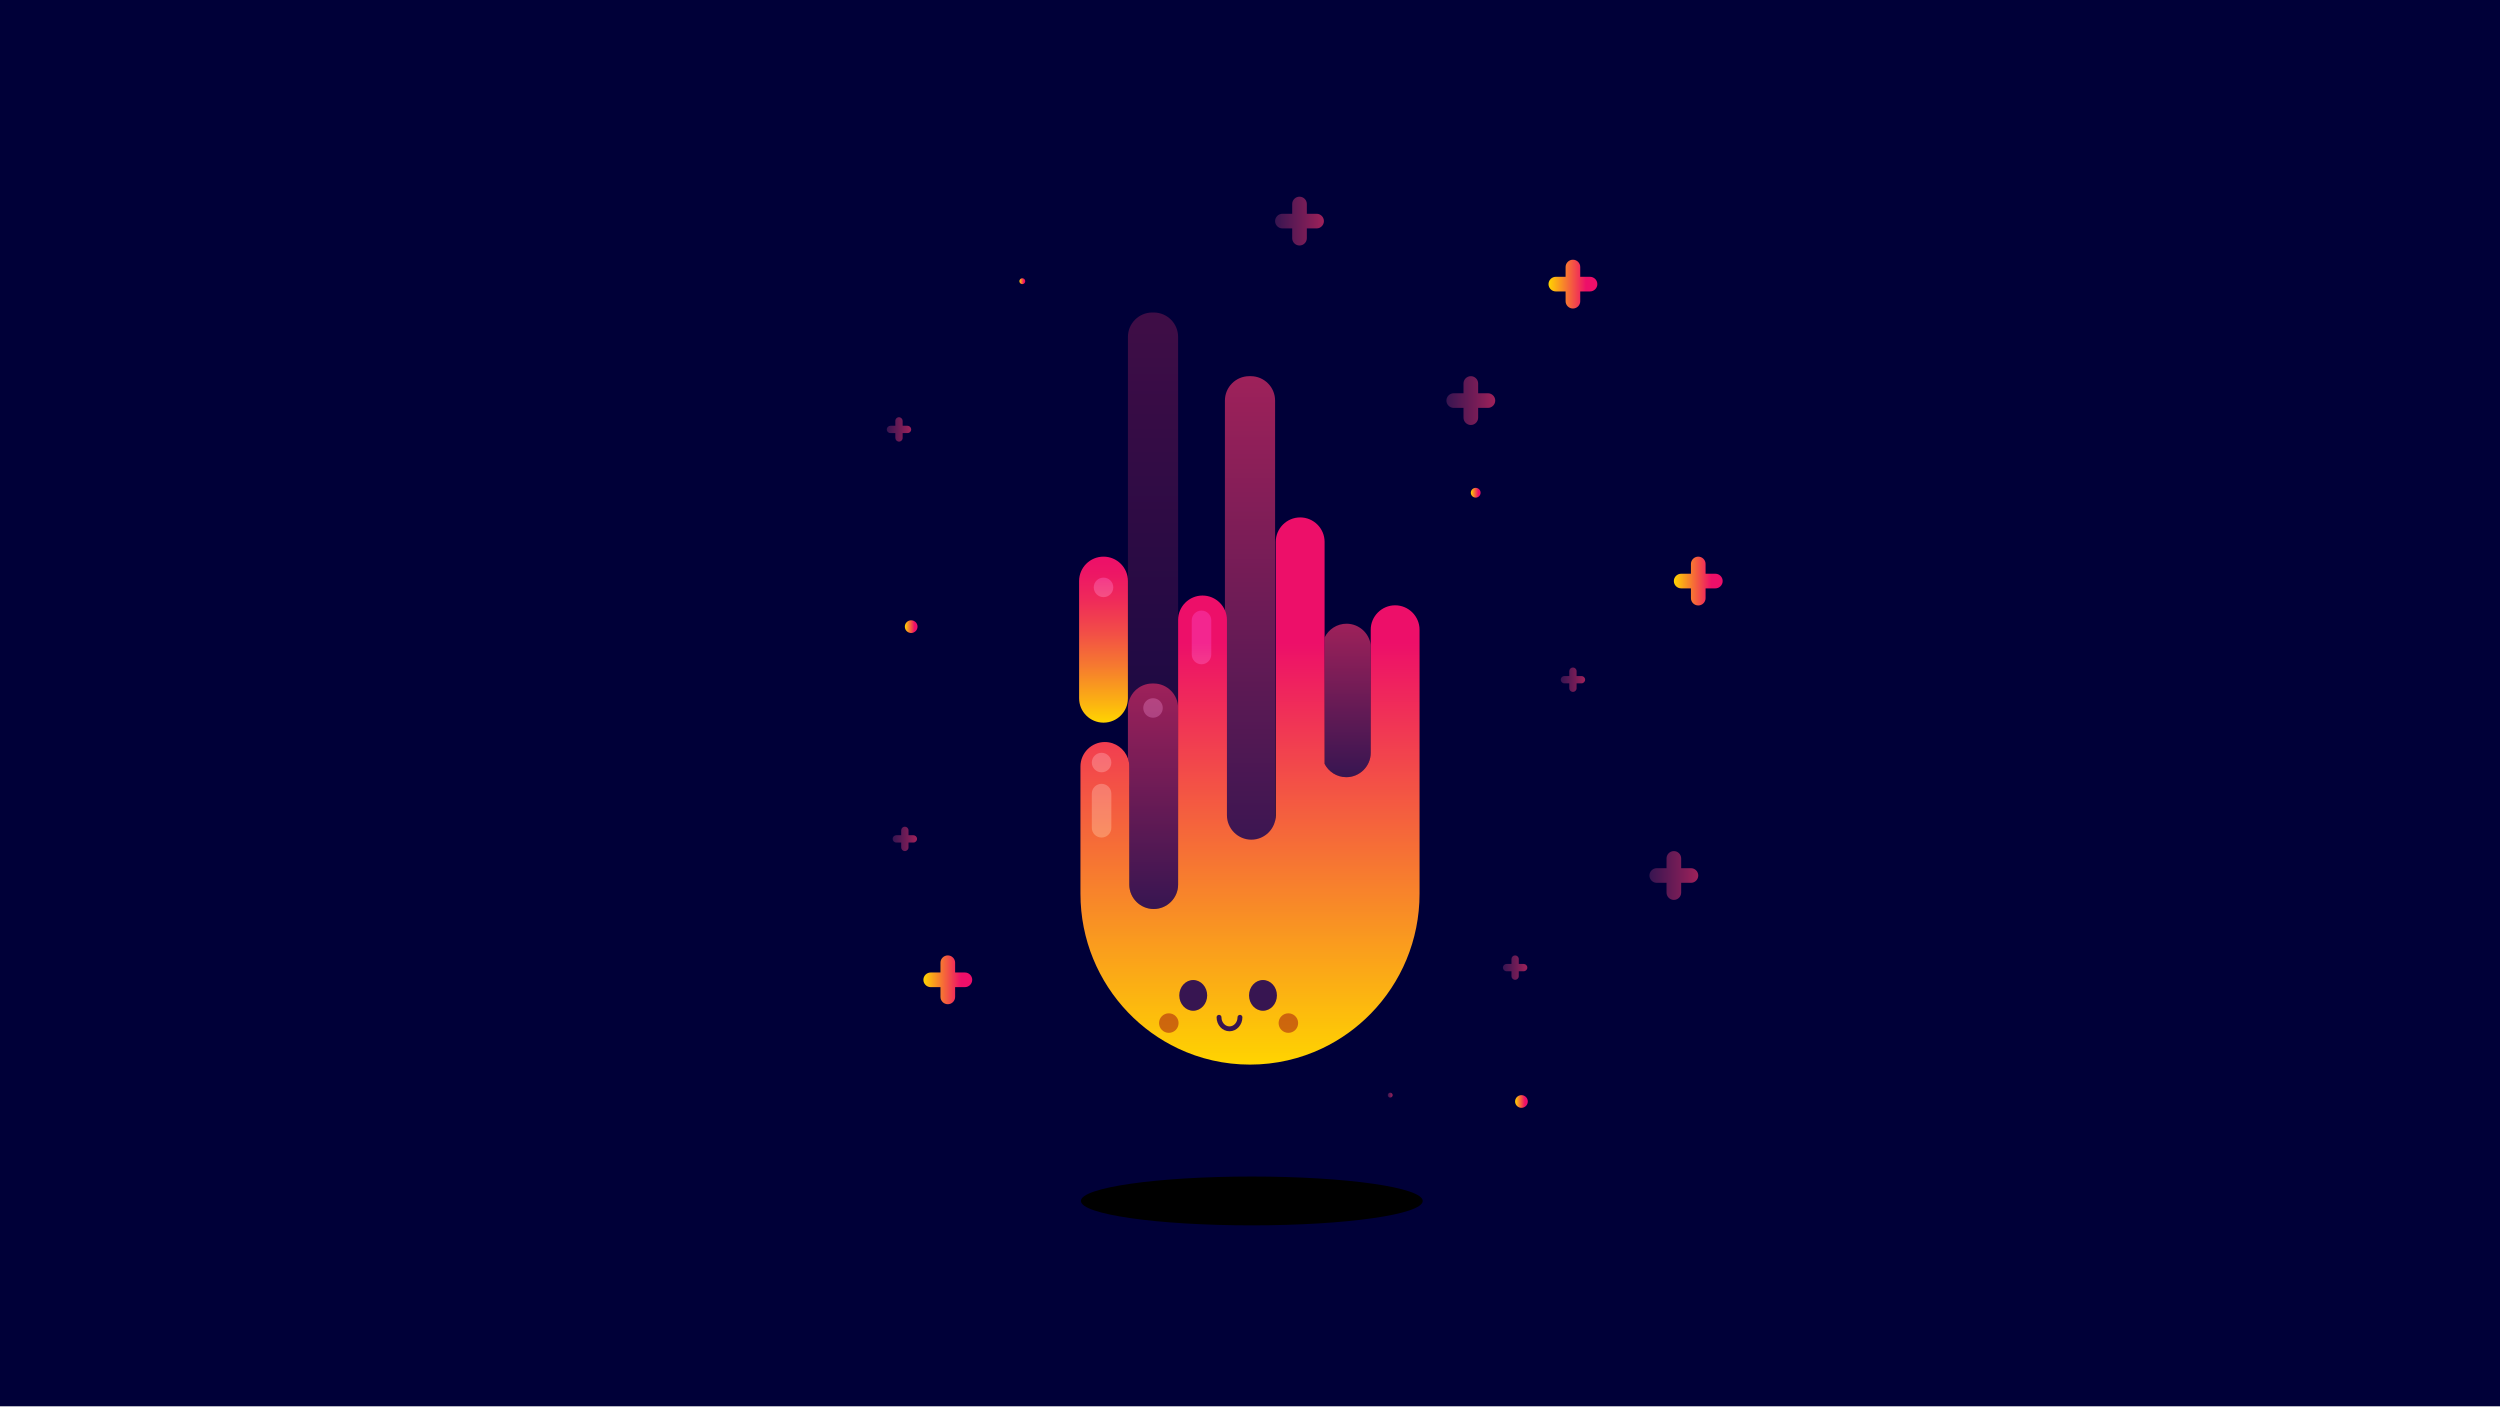
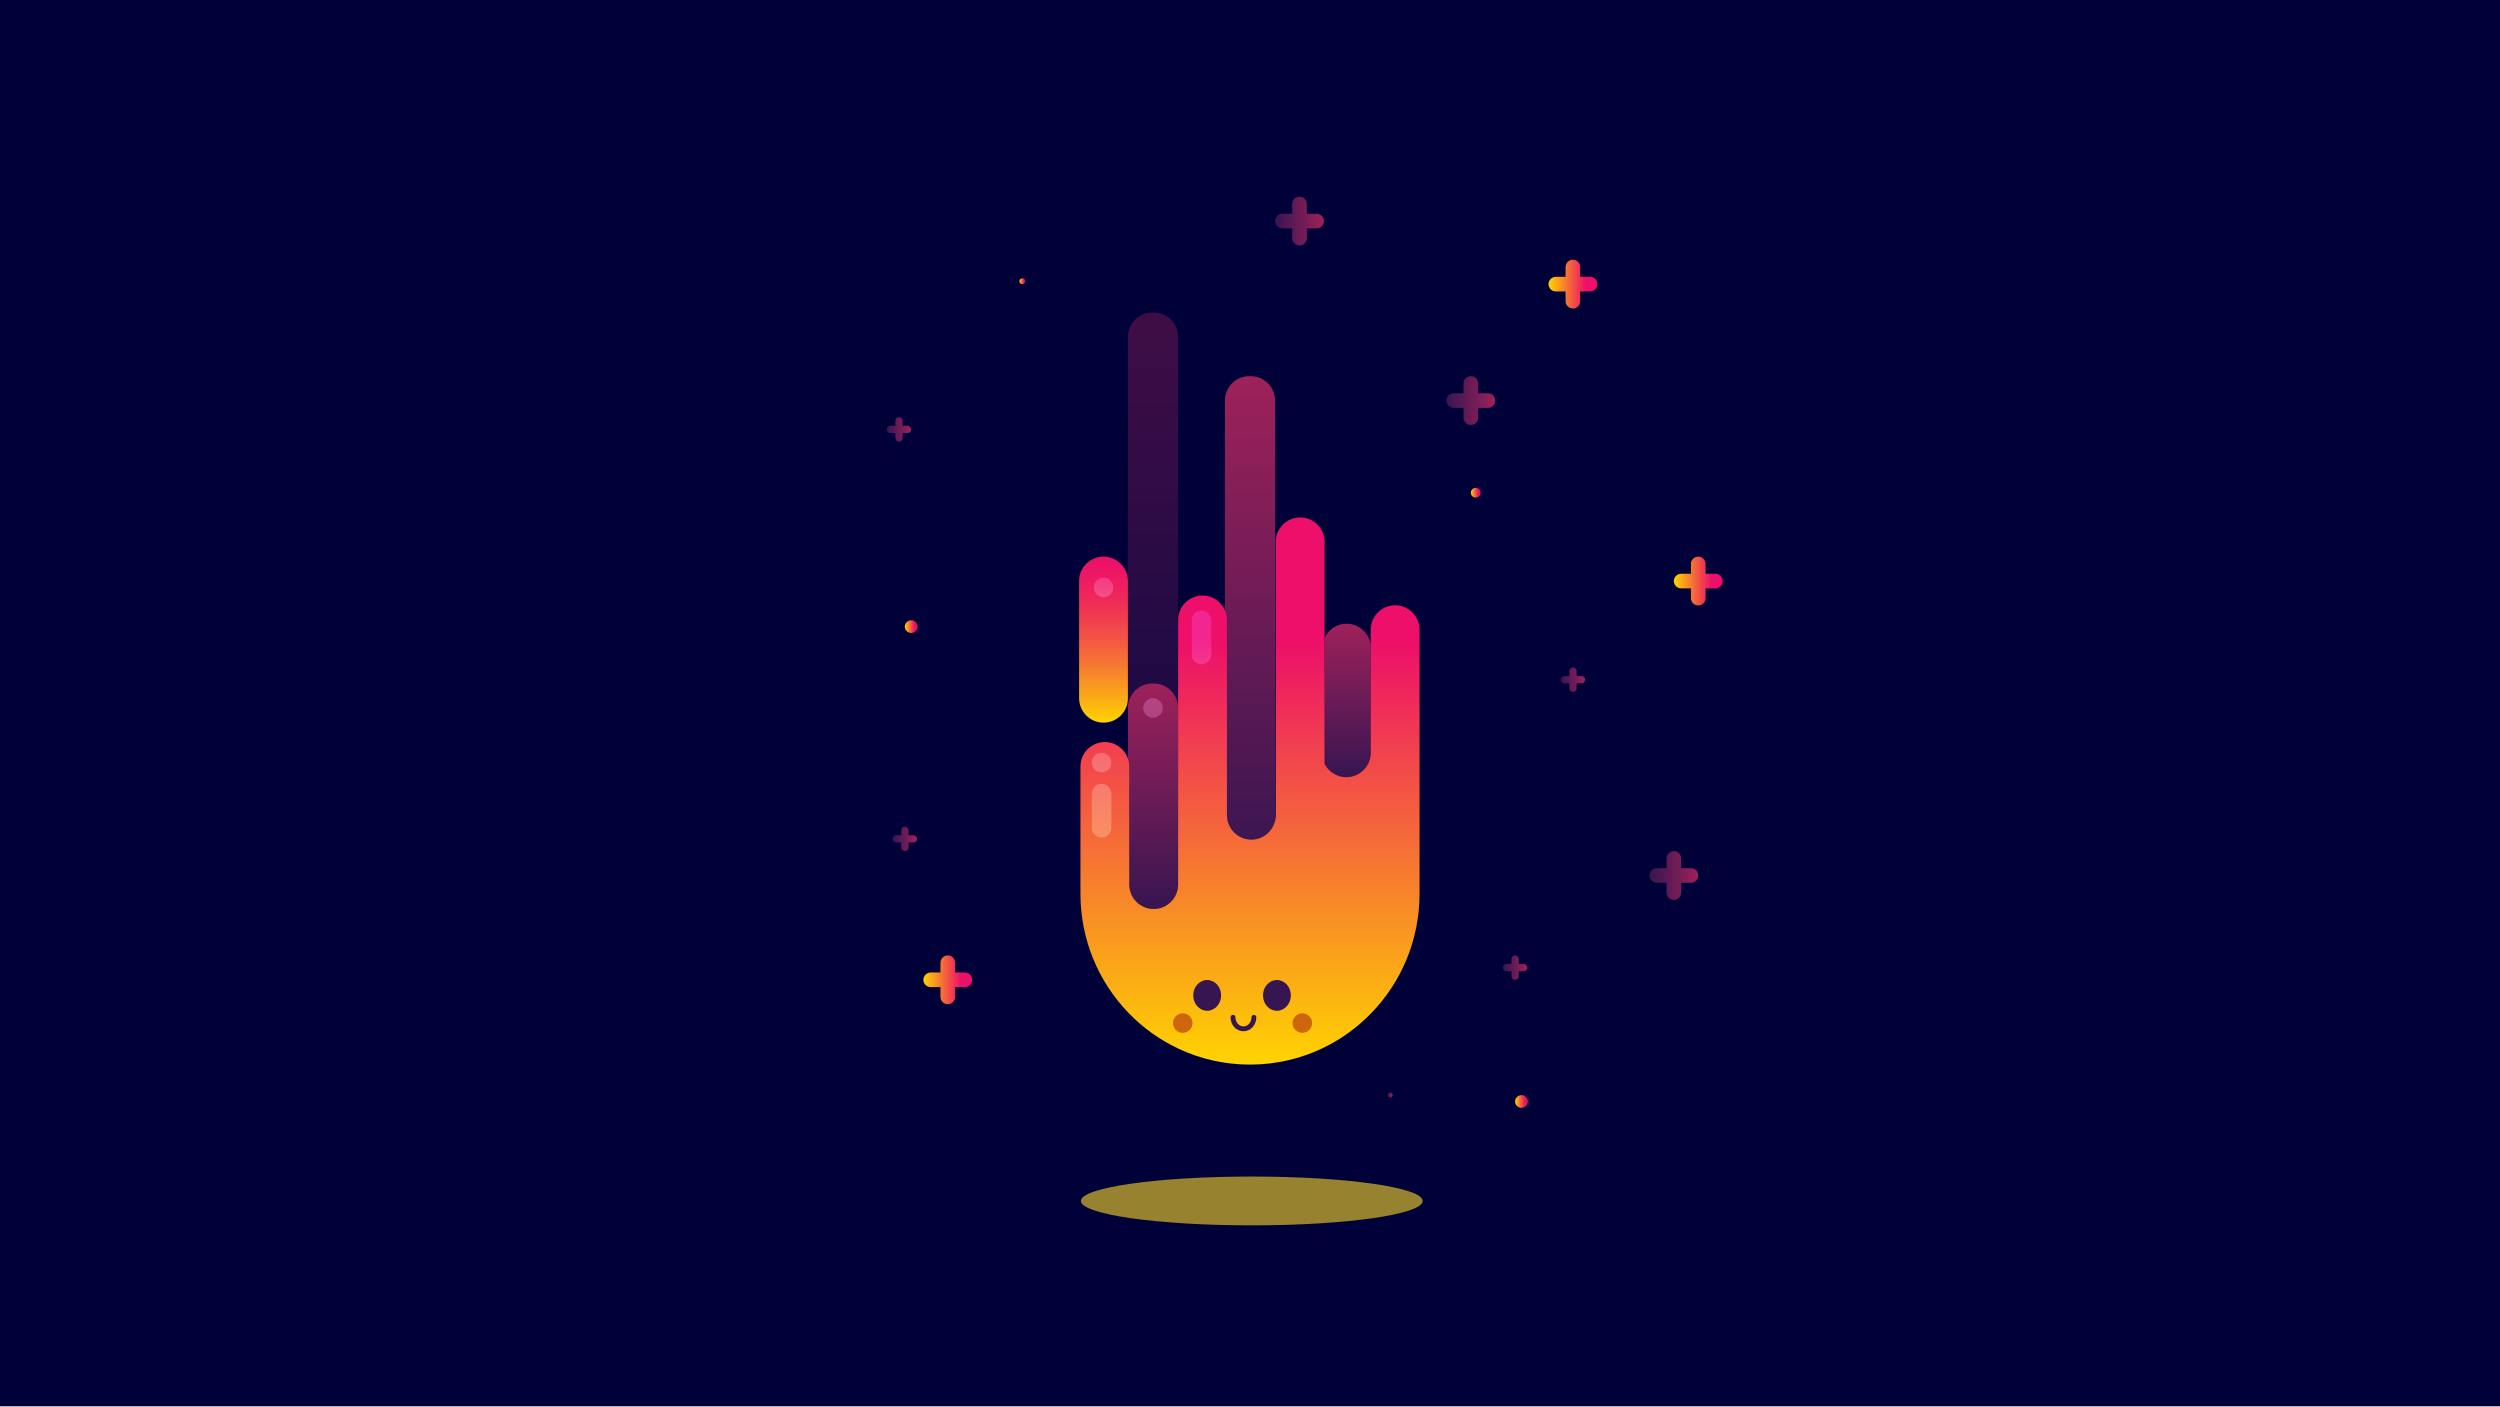
<svg xmlns="http://www.w3.org/2000/svg" xmlns:xlink="http://www.w3.org/1999/xlink" viewBox="0 0 2560 1440">
  <defs>
-     <style>
-       .cls-1 {
-         fill: #000038;
-       }
- 
-       .cls-2 {
-         fill: url(#linear-gradient-17);
-       }
- 
-       .cls-3 {
-         fill: #371551;
-       }
- 
-       .cls-4 {
-         fill: url(#linear-gradient-15);
-       }
- 
-       .cls-5 {
-         fill: url(#linear-gradient-18);
-       }
- 
-       .cls-6 {
-         fill: none;
-         stroke: #371551;
-         stroke-linecap: round;
-         stroke-miterlimit: 10;
-         stroke-width: 5px;
-       }
- 
-       .cls-7 {
-         fill: url(#linear-gradient-14);
-       }
- 
-       .cls-8 {
-         fill: url(#linear-gradient-20);
-       }
- 
-       .cls-9 {
-         fill: url(#linear-gradient-6);
-       }
- 
-       .cls-10 {
-         isolation: isolate;
-       }
- 
-       .cls-11 {
-         fill: url(#linear-gradient-11);
-       }
- 
-       .cls-12 {
-         fill: url(#linear-gradient-10);
-       }
- 
-       .cls-13 {
-         fill: url(#linear-gradient-16);
-       }
- 
-       .cls-14 {
-         fill: url(#linear-gradient-21);
-       }
- 
-       .cls-15 {
-         fill: url(#linear-gradient-5);
-       }
- 
-       .cls-16 {
-         fill: url(#linear-gradient-7);
-       }
- 
-       .cls-17 {
-         fill: #9e0b0f;
-         opacity: .5;
-       }
- 
-       .cls-18 {
-         fill: url(#linear-gradient-9);
-       }
- 
-       .cls-19 {
-         fill: url(#linear-gradient-3);
-       }
- 
-       .cls-20 {
-         fill: url(#linear-gradient);
-       }
- 
-       .cls-21 {
-         fill: #fff;
-         mix-blend-mode: soft-light;
-         opacity: .65;
-       }
- 
-       .cls-22 {
-         fill: url(#linear-gradient-19);
-       }
- 
-       .cls-23 {
-         fill: url(#linear-gradient-4);
-       }
- 
-       .cls-24 {
-         fill: url(#linear-gradient-2);
-         opacity: .4;
-       }
- 
-       .cls-25 {
-         fill: url(#linear-gradient-8);
-       }
- 
-       .cls-26 {
-         fill: url(#linear-gradient-12);
-       }
- 
-       .cls-27 {
-         fill: url(#linear-gradient-13);
-       }
-     </style>
+     <style>.cls-1{fill:#000038;}.cls-2{fill:url(#linear-gradient-17);}.cls-3{fill:#371551;}.cls-4{fill:url(#linear-gradient-15);}.cls-5{fill:url(#linear-gradient-18);}.cls-6{fill:none;stroke:#371551;stroke-linecap:round;stroke-miterlimit:10;stroke-width:5px;}.cls-7{fill:url(#linear-gradient-14);}.cls-8{fill:url(#linear-gradient-20);}.cls-9{fill:url(#linear-gradient-6);}.cls-10{isolation:isolate;}.cls-11{fill:#97822f;}.cls-12{fill:url(#linear-gradient-11);}.cls-13{fill:url(#linear-gradient-10);}.cls-14{fill:url(#linear-gradient-16);}.cls-15{fill:url(#linear-gradient-21);}.cls-16{fill:url(#linear-gradient-5);}.cls-17{fill:url(#linear-gradient-7);}.cls-18{fill:#9e0b0f;opacity:.5;}.cls-19{fill:url(#linear-gradient-9);}.cls-20{fill:url(#linear-gradient-3);}.cls-21{fill:url(#linear-gradient);}.cls-22{fill:#fff;mix-blend-mode:soft-light;opacity:.65;}.cls-23{fill:url(#linear-gradient-19);}.cls-24{fill:url(#linear-gradient-4);}.cls-25{fill:url(#linear-gradient-2);opacity:.4;}.cls-26{fill:url(#linear-gradient-8);}.cls-27{fill:url(#linear-gradient-12);}.cls-28{fill:url(#linear-gradient-13);}</style>
    <linearGradient id="linear-gradient" x1="1130" y1="740" x2="1130" y2="570" gradientUnits="userSpaceOnUse">
      <stop offset="0" stop-color="#ffd400" />
      <stop offset=".11" stop-color="#fcb510" />
      <stop offset=".34" stop-color="#f67a2f" />
      <stop offset=".55" stop-color="#f24c48" />
      <stop offset=".74" stop-color="#ef2a5a" />
      <stop offset=".9" stop-color="#ed1665" />
      <stop offset="1" stop-color="#ed0f69" />
    </linearGradient>
    <linearGradient id="linear-gradient-2" x1="1180.69" y1="820" x2="1180.69" y2="320" gradientUnits="userSpaceOnUse">
      <stop offset="0" stop-color="#371551" />
      <stop offset="1" stop-color="#9e215a" />
    </linearGradient>
    <linearGradient id="linear-gradient-3" x1="1280" y1="885.19" x2="1280" y2="385.19" xlink:href="#linear-gradient-2" />
    <linearGradient id="linear-gradient-4" x1="1180.69" y1="930.83" x2="1180.69" y2="699.9" xlink:href="#linear-gradient-2" />
    <linearGradient id="linear-gradient-5" x1="1380" y1="795.83" x2="1380" y2="638.68" xlink:href="#linear-gradient-2" />
    <linearGradient id="linear-gradient-6" x1="1280" y1="1090.17" x2="1280" y2="529.83" gradientUnits="userSpaceOnUse">
      <stop offset="0" stop-color="#ffd400" />
      <stop offset=".77" stop-color="#ed0f69" />
    </linearGradient>
    <linearGradient id="linear-gradient-7" x1="1305.69" y1="226.4" x2="1355.69" y2="226.4" xlink:href="#linear-gradient-2" />
    <linearGradient id="linear-gradient-8" x1="908.05" y1="439.72" x2="933.05" y2="439.72" xlink:href="#linear-gradient-2" />
    <linearGradient id="linear-gradient-9" x1="914.05" y1="859.02" x2="939.05" y2="859.02" xlink:href="#linear-gradient-2" />
    <linearGradient id="linear-gradient-10" x1="945.55" y1="1003.33" x2="995.55" y2="1003.33" xlink:href="#linear-gradient-6" />
    <linearGradient id="linear-gradient-11" x1="1481.12" y1="410.19" x2="1531.12" y2="410.19" xlink:href="#linear-gradient-2" />
    <linearGradient id="linear-gradient-12" x1="1714.02" y1="595" x2="1764.02" y2="595" xlink:href="#linear-gradient-6" />
    <linearGradient id="linear-gradient-13" x1="1689.02" y1="896.52" x2="1739.02" y2="896.52" xlink:href="#linear-gradient-2" />
    <linearGradient id="linear-gradient-14" x1="1538.97" y1="990.83" x2="1563.97" y2="990.83" xlink:href="#linear-gradient-2" />
    <linearGradient id="linear-gradient-15" x1="1598.17" y1="696.01" x2="1623.17" y2="696.01" xlink:href="#linear-gradient-2" />
    <linearGradient id="linear-gradient-16" x1="1585.67" y1="290.94" x2="1635.67" y2="290.94" xlink:href="#linear-gradient-6" />
    <linearGradient id="linear-gradient-17" x1="1506.12" y1="504.56" x2="1516.12" y2="504.56" xlink:href="#linear-gradient-6" />
    <linearGradient id="linear-gradient-18" x1="1043.85" y1="287.94" x2="1049.85" y2="287.94" xlink:href="#linear-gradient-6" />
    <linearGradient id="linear-gradient-19" x1="926.55" y1="641.69" x2="939.55" y2="641.69" xlink:href="#linear-gradient-6" />
    <linearGradient id="linear-gradient-20" x1="1551.47" y1="1127.92" x2="1564.47" y2="1127.92" xlink:href="#linear-gradient-6" />
    <linearGradient id="linear-gradient-21" x1="1421.07" y1="1121.42" x2="1426.07" y2="1121.42" xlink:href="#linear-gradient-2" />
  </defs>
  <g class="cls-10">
    <g id="BG">
      <rect class="cls-1" width="2560" height="1440" />
    </g>
-     <g id="Layer_2" data-name="Layer 2">
-       <rect class="cls-20" x="1105" y="570" width="50" height="170" rx="25" ry="25" />
-       <rect class="cls-24" x="1155" y="320" width="51.38" height="500" rx="25" ry="25" />
-       <rect class="cls-19" x="1254.31" y="385.19" width="51.38" height="500" rx="25" ry="25" />
-       <path class="cls-23" d="m1156.38,905.83c0,13.75,11.25,25,25,25s25-11.25,25-25v-180.93c0-13.75-11.25-25-25-25h-1.38c-13.75,0-25,11.25-25,25v51.78c.89,2.56,1.38,5.3,1.38,8.15v121Z" />
-       <path class="cls-15" d="m1378.62,795.83h0c13.75,0,25-11.25,25-25v-110.54c-1.67-12.16-12.16-21.61-24.76-21.61h0c-9.85,0-18.41,5.77-22.48,14.1v129.42c4.16,8.08,12.58,13.64,22.24,13.64Z" />
+     <g id="Layer_2">
+       <rect class="cls-21" x="1105" y="570" width="50" height="170" rx="25" ry="25" />
+       <rect class="cls-25" x="1155" y="320" width="51.38" height="500" rx="25" ry="25" />
+       <rect class="cls-20" x="1254.31" y="385.19" width="51.38" height="500" rx="25" ry="25" />
+       <path class="cls-24" d="m1156.38,905.83c0,13.75,11.25,25,25,25s25-11.25,25-25v-180.93c0-13.75-11.25-25-25-25h-1.38c-13.75,0-25,11.25-25,25v51.78c.89,2.56,1.38,5.3,1.38,8.15v121Z" />
+       <path class="cls-16" d="m1378.62,795.83h0c13.75,0,25-11.25,25-25v-110.54c-1.67-12.16-12.16-21.61-24.76-21.61h0c-9.85,0-18.41,5.77-22.48,14.1v129.42c4.16,8.08,12.58,13.64,22.24,13.64Z" />
      <path class="cls-9" d="m1428.62,619.83h0c-13.75,0-25,11.25-25,25v126c0,13.75-11.25,25-25,25h0c-9.66,0-18.09-5.56-22.24-13.64v-227.36c0-13.75-11.25-25-25-25s-25,11.25-25,25v280c0,13.75-11.25,25-25,25s-25-11.25-25-25v-200c0-13.75-11.25-25-25-25s-25,11.25-25,25v271c0,13.75-11.25,25-25,25s-25-11.25-25-25v-121c0-2.85-.49-5.59-1.38-8.15-3.4-9.78-12.72-16.85-23.62-16.85-13.75,0-25,11.25-25,25v130.33c0,47.17,18.52,89.97,48.62,121.44,14.65,15.31,32.04,27.94,51.38,37.08,22.35,10.57,47.3,16.48,73.62,16.48s51.44-5.96,73.86-16.59c18.74-8.89,35.65-21.07,50-35.79,30.77-31.58,49.76-74.86,49.76-122.62v-270.33c0-13.75-11.25-25-25-25Z" />
-       <path class="cls-16" d="m1348.19,218.9h-10v-10c0-4.12-3.38-7.5-7.5-7.5s-7.5,3.38-7.5,7.5v10h-10c-4.12,0-7.5,3.38-7.5,7.5s3.38,7.5,7.5,7.5h10v10c0,4.12,3.38,7.5,7.5,7.5s7.5-3.38,7.5-7.5v-10h10c4.12,0,7.5-3.38,7.5-7.5s-3.38-7.5-7.5-7.5Z" />
-       <path class="cls-25" d="m929.13,435.97h-4.8s-.03-.01-.03-.03v-4.8c0-1.92-1.37-3.65-3.27-3.89-2.27-.29-4.23,1.5-4.23,3.72v4.97s-.01.03-.03.03h-4.8c-1.92,0-3.65,1.37-3.89,3.27-.29,2.27,1.5,4.23,3.72,4.23h4.97s.03.01.03.03v4.8c0,1.92,1.37,3.65,3.27,3.89,2.27.29,4.23-1.5,4.23-3.72v-4.97s.01-.03.03-.03h4.97c2.22,0,4.01-1.96,3.72-4.23-.24-1.9-1.97-3.27-3.89-3.27Z" />
-       <path class="cls-18" d="m935.3,855.27h-5v-5c0-2.06-1.69-3.75-3.75-3.75s-3.75,1.69-3.75,3.75v5h-5c-2.06,0-3.75,1.69-3.75,3.75s1.69,3.75,3.75,3.75h5v5c0,2.06,1.69,3.75,3.75,3.75s3.75-1.69,3.75-3.75v-5h5c2.06,0,3.75-1.69,3.75-3.75s-1.69-3.75-3.75-3.75Z" />
-       <path class="cls-12" d="m988.05,995.83h-10v-10c0-4.12-3.38-7.5-7.5-7.5s-7.5,3.38-7.5,7.5v10h-10c-4.12,0-7.5,3.38-7.5,7.5s3.38,7.5,7.5,7.5h10v10c0,4.12,3.38,7.5,7.5,7.5s7.5-3.38,7.5-7.5v-10h10c4.12,0,7.5-3.38,7.5-7.5s-3.38-7.5-7.5-7.5Z" />
-       <path class="cls-11" d="m1523.62,402.69h-10v-10c0-4.12-3.38-7.5-7.5-7.5s-7.5,3.38-7.5,7.5v10h-10c-4.12,0-7.5,3.38-7.5,7.5s3.38,7.5,7.5,7.5h10v10c0,4.12,3.38,7.5,7.5,7.5s7.5-3.38,7.5-7.5v-10h10c4.12,0,7.5-3.38,7.5-7.5s-3.38-7.5-7.5-7.5Z" />
-       <path class="cls-26" d="m1756.52,587.5h-10v-10c0-4.12-3.38-7.5-7.5-7.5s-7.5,3.38-7.5,7.5v10h-10c-4.12,0-7.5,3.38-7.5,7.5s3.38,7.5,7.5,7.5h10v10c0,4.12,3.38,7.5,7.5,7.5s7.5-3.38,7.5-7.5v-10h10c4.12,0,7.5-3.38,7.5-7.5s-3.38-7.5-7.5-7.5Z" />
-       <path class="cls-27" d="m1731.52,889.02h-10v-10c0-4.12-3.38-7.5-7.5-7.5s-7.5,3.38-7.5,7.5v10h-10c-4.12,0-7.5,3.38-7.5,7.5s3.38,7.5,7.5,7.5h10v10c0,4.12,3.38,7.5,7.5,7.5s7.5-3.38,7.5-7.5v-10h10c4.12,0,7.5-3.38,7.5-7.5s-3.38-7.5-7.5-7.5Z" />
+       <path class="cls-17" d="m1348.19,218.9h-10v-10c0-4.12-3.38-7.5-7.5-7.5s-7.5,3.38-7.5,7.5v10h-10c-4.12,0-7.5,3.38-7.5,7.5s3.38,7.5,7.5,7.5h10v10c0,4.12,3.38,7.5,7.5,7.5s7.5-3.38,7.5-7.5v-10h10c4.12,0,7.5-3.38,7.5-7.5s-3.38-7.5-7.5-7.5Z" />
+       <path class="cls-26" d="m929.13,435.97h-4.8s-.03-.01-.03-.03v-4.8c0-1.92-1.37-3.65-3.27-3.89-2.27-.29-4.23,1.5-4.23,3.72v4.97s-.01.03-.03.03h-4.8c-1.92,0-3.65,1.37-3.89,3.27-.29,2.27,1.5,4.23,3.72,4.23h4.97s.03.01.03.03v4.8c0,1.92,1.37,3.65,3.27,3.89,2.27.29,4.23-1.5,4.23-3.72v-4.97s.01-.03.03-.03h4.97c2.22,0,4.01-1.96,3.72-4.23-.24-1.9-1.97-3.27-3.89-3.27Z" />
+       <path class="cls-19" d="m935.3,855.27h-5v-5c0-2.06-1.69-3.75-3.75-3.75s-3.75,1.69-3.75,3.75v5h-5c-2.06,0-3.75,1.69-3.75,3.75s1.69,3.75,3.75,3.75h5v5c0,2.06,1.69,3.75,3.75,3.75s3.75-1.69,3.75-3.75v-5h5c2.06,0,3.75-1.69,3.75-3.75s-1.69-3.75-3.75-3.75Z" />
+       <path class="cls-13" d="m988.05,995.83h-10v-10c0-4.12-3.38-7.5-7.5-7.5s-7.5,3.38-7.5,7.5v10h-10c-4.12,0-7.5,3.38-7.5,7.5s3.38,7.5,7.5,7.5h10v10c0,4.12,3.38,7.5,7.5,7.5s7.5-3.38,7.5-7.5v-10h10c4.12,0,7.5-3.38,7.5-7.5s-3.38-7.5-7.5-7.5Z" />
+       <path class="cls-12" d="m1523.62,402.69h-10v-10c0-4.12-3.38-7.5-7.5-7.5s-7.5,3.38-7.5,7.5v10h-10c-4.12,0-7.5,3.38-7.5,7.5s3.38,7.5,7.5,7.5h10v10c0,4.12,3.38,7.5,7.5,7.5s7.5-3.38,7.5-7.5v-10h10c4.12,0,7.5-3.38,7.5-7.5s-3.38-7.5-7.5-7.5Z" />
+       <path class="cls-27" d="m1756.52,587.5h-10v-10c0-4.12-3.38-7.5-7.5-7.5s-7.5,3.38-7.5,7.5v10h-10c-4.12,0-7.5,3.38-7.5,7.5s3.38,7.5,7.5,7.5h10v10c0,4.12,3.38,7.5,7.5,7.5s7.5-3.38,7.5-7.5v-10h10c4.12,0,7.5-3.38,7.5-7.5s-3.38-7.5-7.5-7.5Z" />
+       <path class="cls-28" d="m1731.52,889.02h-10v-10c0-4.12-3.38-7.5-7.5-7.5s-7.5,3.38-7.5,7.5v10h-10c-4.12,0-7.5,3.38-7.5,7.5s3.38,7.5,7.5,7.5h10v10c0,4.12,3.38,7.5,7.5,7.5s7.5-3.38,7.5-7.5v-10h10c4.12,0,7.5-3.38,7.5-7.5s-3.38-7.5-7.5-7.5Z" />
      <path class="cls-7" d="m1560.22,987.08h-5v-5c0-2.06-1.69-3.75-3.75-3.75s-3.75,1.69-3.75,3.75v5h-5c-2.06,0-3.75,1.69-3.75,3.75s1.69,3.75,3.75,3.75h5v5c0,2.06,1.69,3.75,3.75,3.75s3.75-1.69,3.75-3.75v-5h5c2.06,0,3.75-1.69,3.75-3.75s-1.69-3.75-3.75-3.75Z" />
      <path class="cls-4" d="m1619.42,692.26h-5v-5c0-2.06-1.69-3.75-3.75-3.75s-3.75,1.69-3.75,3.75v5h-5c-2.06,0-3.75,1.69-3.75,3.75s1.69,3.75,3.75,3.75h5v5c0,2.06,1.69,3.75,3.75,3.75s3.75-1.69,3.75-3.75v-5h5c2.06,0,3.75-1.69,3.75-3.75s-1.69-3.75-3.75-3.75Z" />
-       <path class="cls-13" d="m1628.17,283.44h-10v-10c0-4.12-3.38-7.5-7.5-7.5s-7.5,3.38-7.5,7.5v10h-10c-4.12,0-7.5,3.38-7.5,7.5s3.38,7.5,7.5,7.5h10v10c0,4.12,3.38,7.5,7.5,7.5s7.5-3.38,7.5-7.5v-10h10c4.12,0,7.5-3.38,7.5-7.5s-3.38-7.5-7.5-7.5Z" />
+       <path class="cls-14" d="m1628.17,283.44h-10v-10c0-4.12-3.38-7.5-7.5-7.5s-7.5,3.38-7.5,7.5v10h-10c-4.12,0-7.5,3.38-7.5,7.5s3.38,7.5,7.5,7.5h10v10c0,4.12,3.38,7.5,7.5,7.5s7.5-3.38,7.5-7.5v-10h10c4.12,0,7.5-3.38,7.5-7.5s-3.38-7.5-7.5-7.5Z" />
      <circle class="cls-2" cx="1511.12" cy="504.56" r="5" />
      <circle class="cls-5" cx="1046.85" cy="287.94" r="3" />
-       <circle class="cls-22" cx="933.05" cy="641.69" r="6.5" />
+       <circle class="cls-23" cx="933.05" cy="641.69" r="6.5" />
      <circle class="cls-8" cx="1557.97" cy="1127.92" r="6.5" />
-       <circle class="cls-14" cx="1423.57" cy="1121.42" r="2.5" />
-       <rect class="cls-21" x="1118.01" y="802.64" width="20" height="55" rx="10" ry="10" />
-       <rect class="cls-21" x="1118.01" y="770.85" width="20" height="20" rx="10" ry="10" />
-       <rect class="cls-21" x="1220.34" y="625.23" width="20" height="55" rx="10" ry="10" />
-       <rect class="cls-21" x="1120" y="591.48" width="20" height="20" rx="10" ry="10" />
-       <rect class="cls-21" x="1170.69" y="714.96" width="20" height="20" rx="10" ry="10" />
-       <g>
-         <g>
-           <ellipse class="cls-3" cx="1221.86" cy="1019.28" rx="14.29" ry="15.75" />
-           <ellipse class="cls-3" cx="1293.29" cy="1019.28" rx="14.29" ry="15.75" />
-           <path class="cls-6" d="m1269.71,1041.72c0,6.52-4.8,11.81-10.71,11.81s-10.71-5.29-10.71-11.81" />
-         </g>
-         <circle class="cls-17" cx="1196.86" cy="1047.63" r="10" />
-         <circle class="cls-17" cx="1319.29" cy="1047.63" r="10" />
-       </g>
-       <ellipse cx="1281.86" cy="1229.77" rx="175" ry="25" />
+       <circle class="cls-15" cx="1423.57" cy="1121.42" r="2.5" />
+       <rect class="cls-22" x="1118.01" y="802.64" width="20" height="55" rx="10" ry="10" />
+       <rect class="cls-22" x="1118.01" y="770.85" width="20" height="20" rx="10" ry="10" />
+       <rect class="cls-22" x="1220.34" y="625.23" width="20" height="55" rx="10" ry="10" />
+       <rect class="cls-22" x="1120" y="591.48" width="20" height="20" rx="10" ry="10" />
+       <rect class="cls-22" x="1170.69" y="714.96" width="20" height="20" rx="10" ry="10" />
+       <ellipse class="cls-3" cx="1236.14" cy="1019.28" rx="14.29" ry="15.75" />
+       <ellipse class="cls-3" cx="1307.57" cy="1019.28" rx="14.29" ry="15.75" />
+       <path class="cls-6" d="m1284,1041.72c0,6.52-4.8,11.81-10.71,11.81s-10.71-5.29-10.71-11.81" />
+       <circle class="cls-18" cx="1211.14" cy="1047.63" r="10" />
+       <circle class="cls-18" cx="1333.57" cy="1047.63" r="10" />
+       <ellipse class="cls-11" cx="1281.86" cy="1229.77" rx="175" ry="25" />
    </g>
  </g>
</svg>
